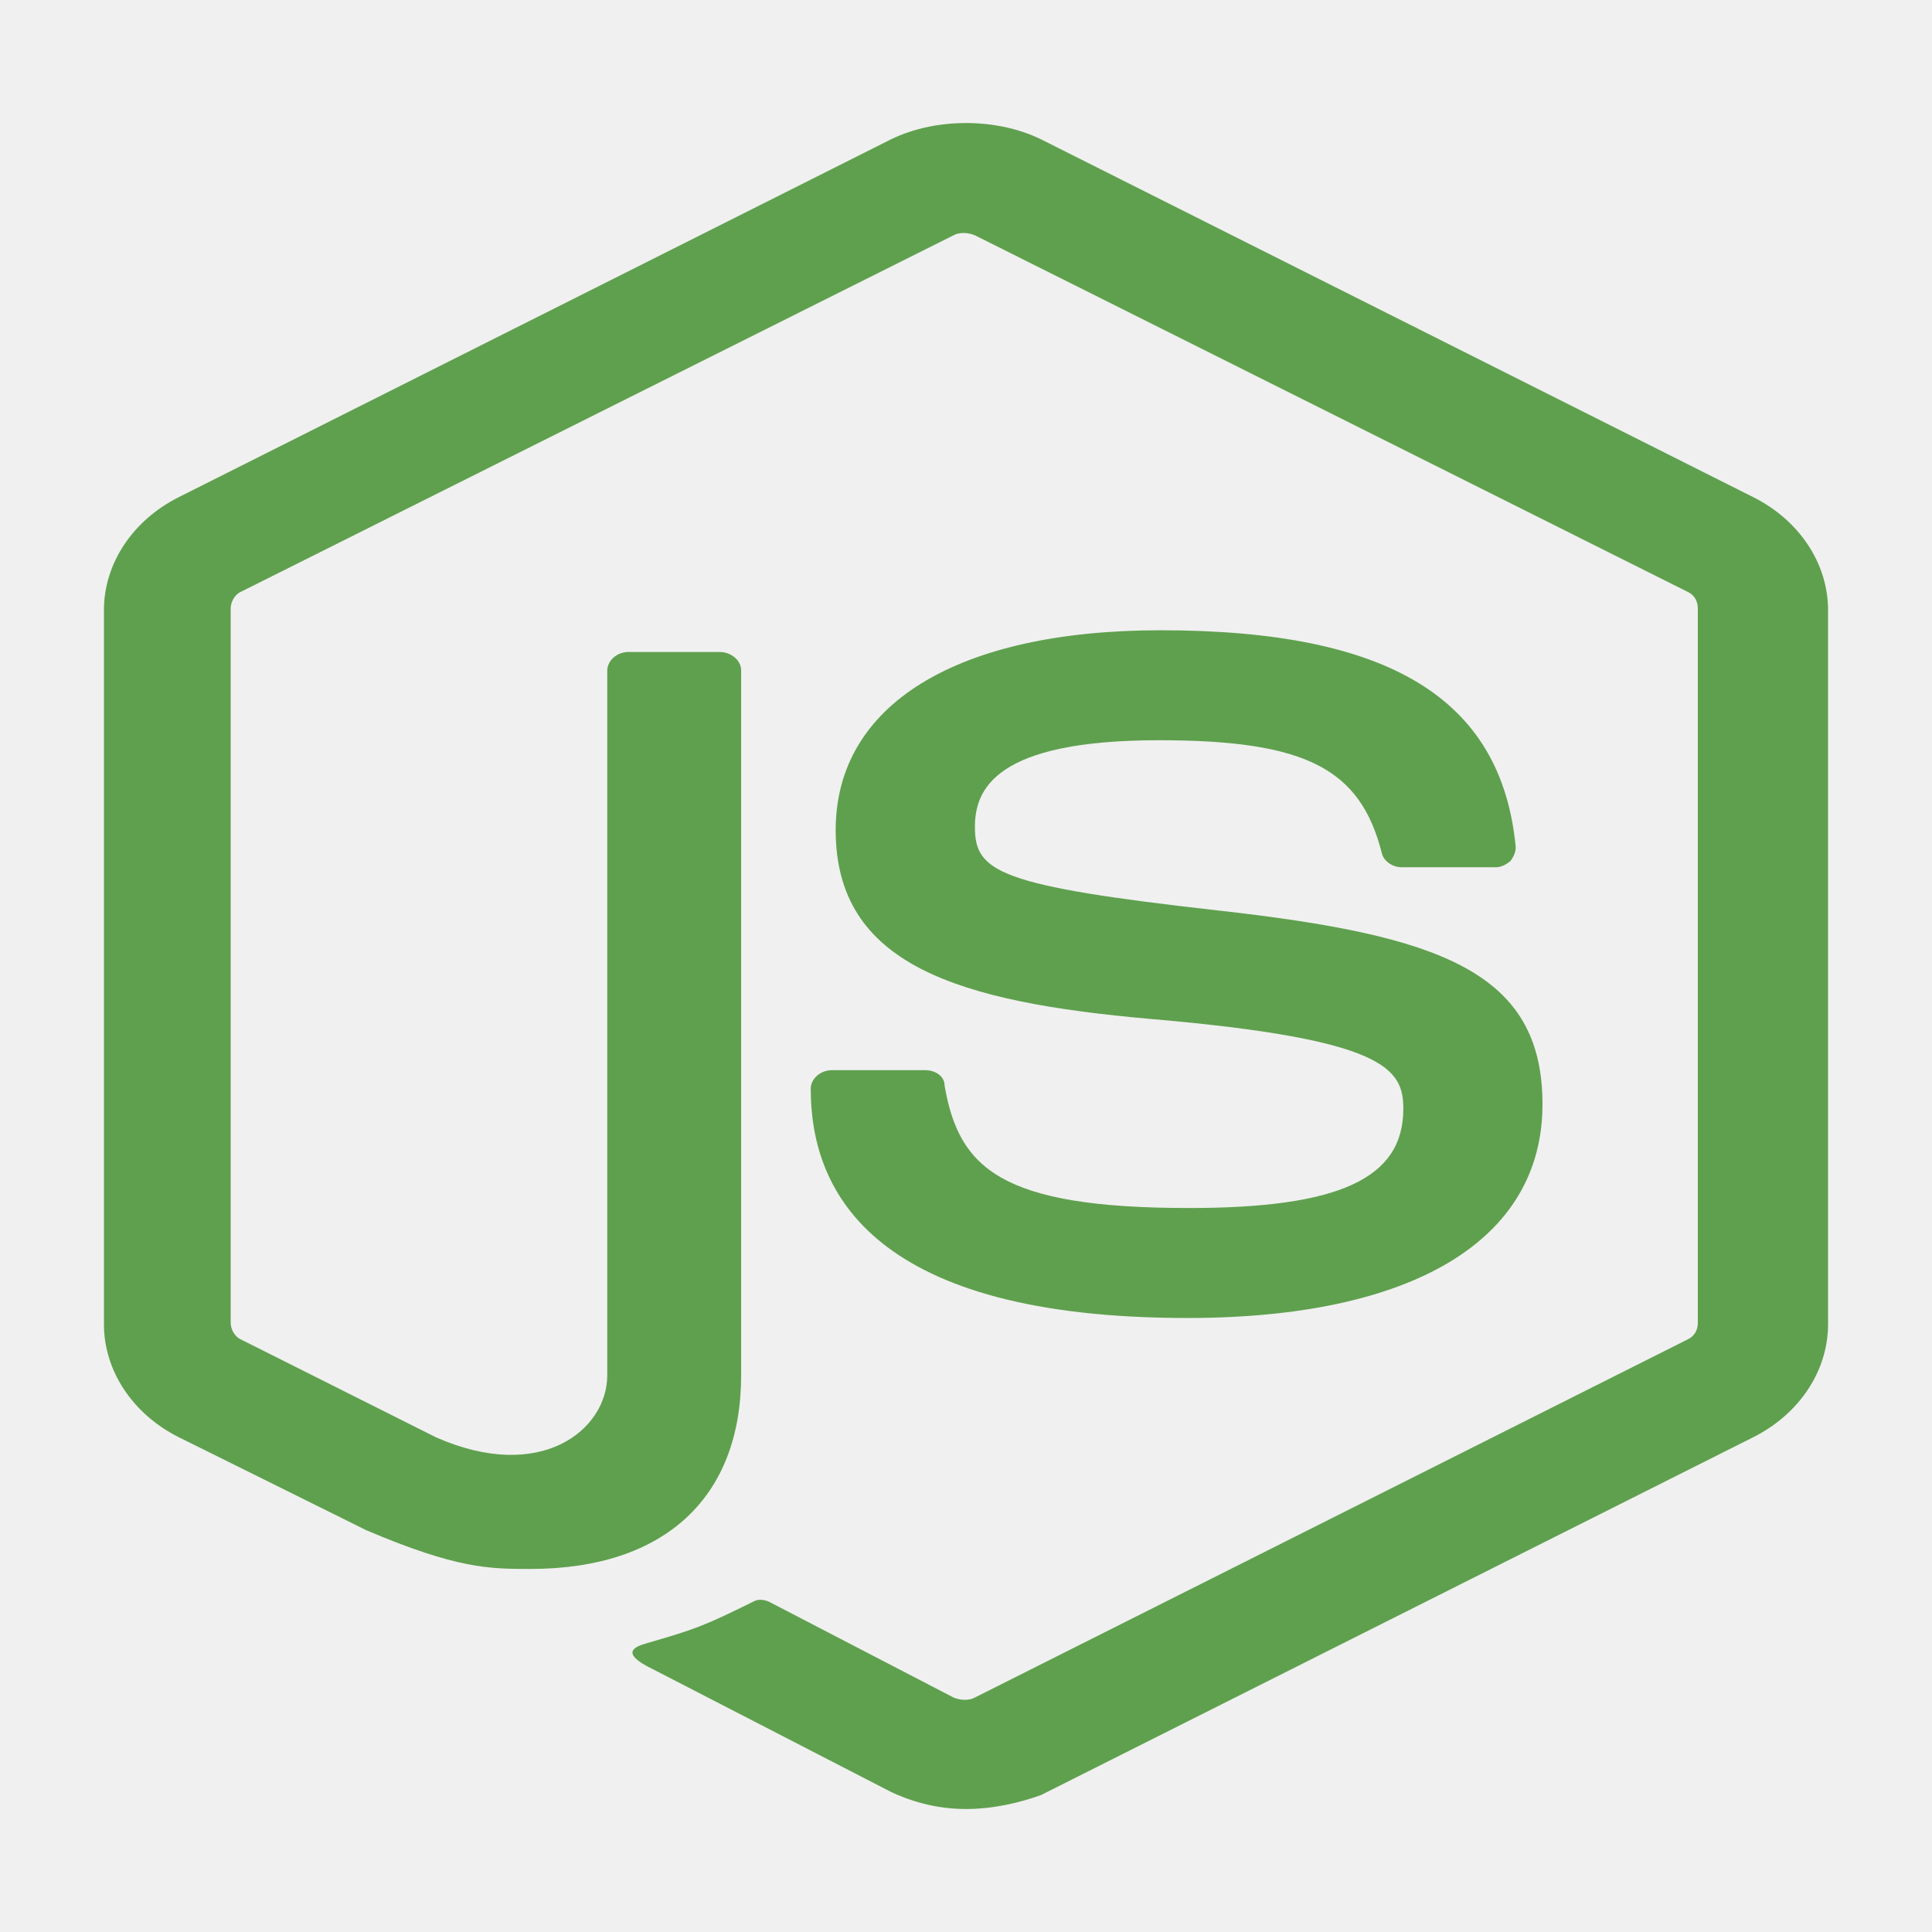
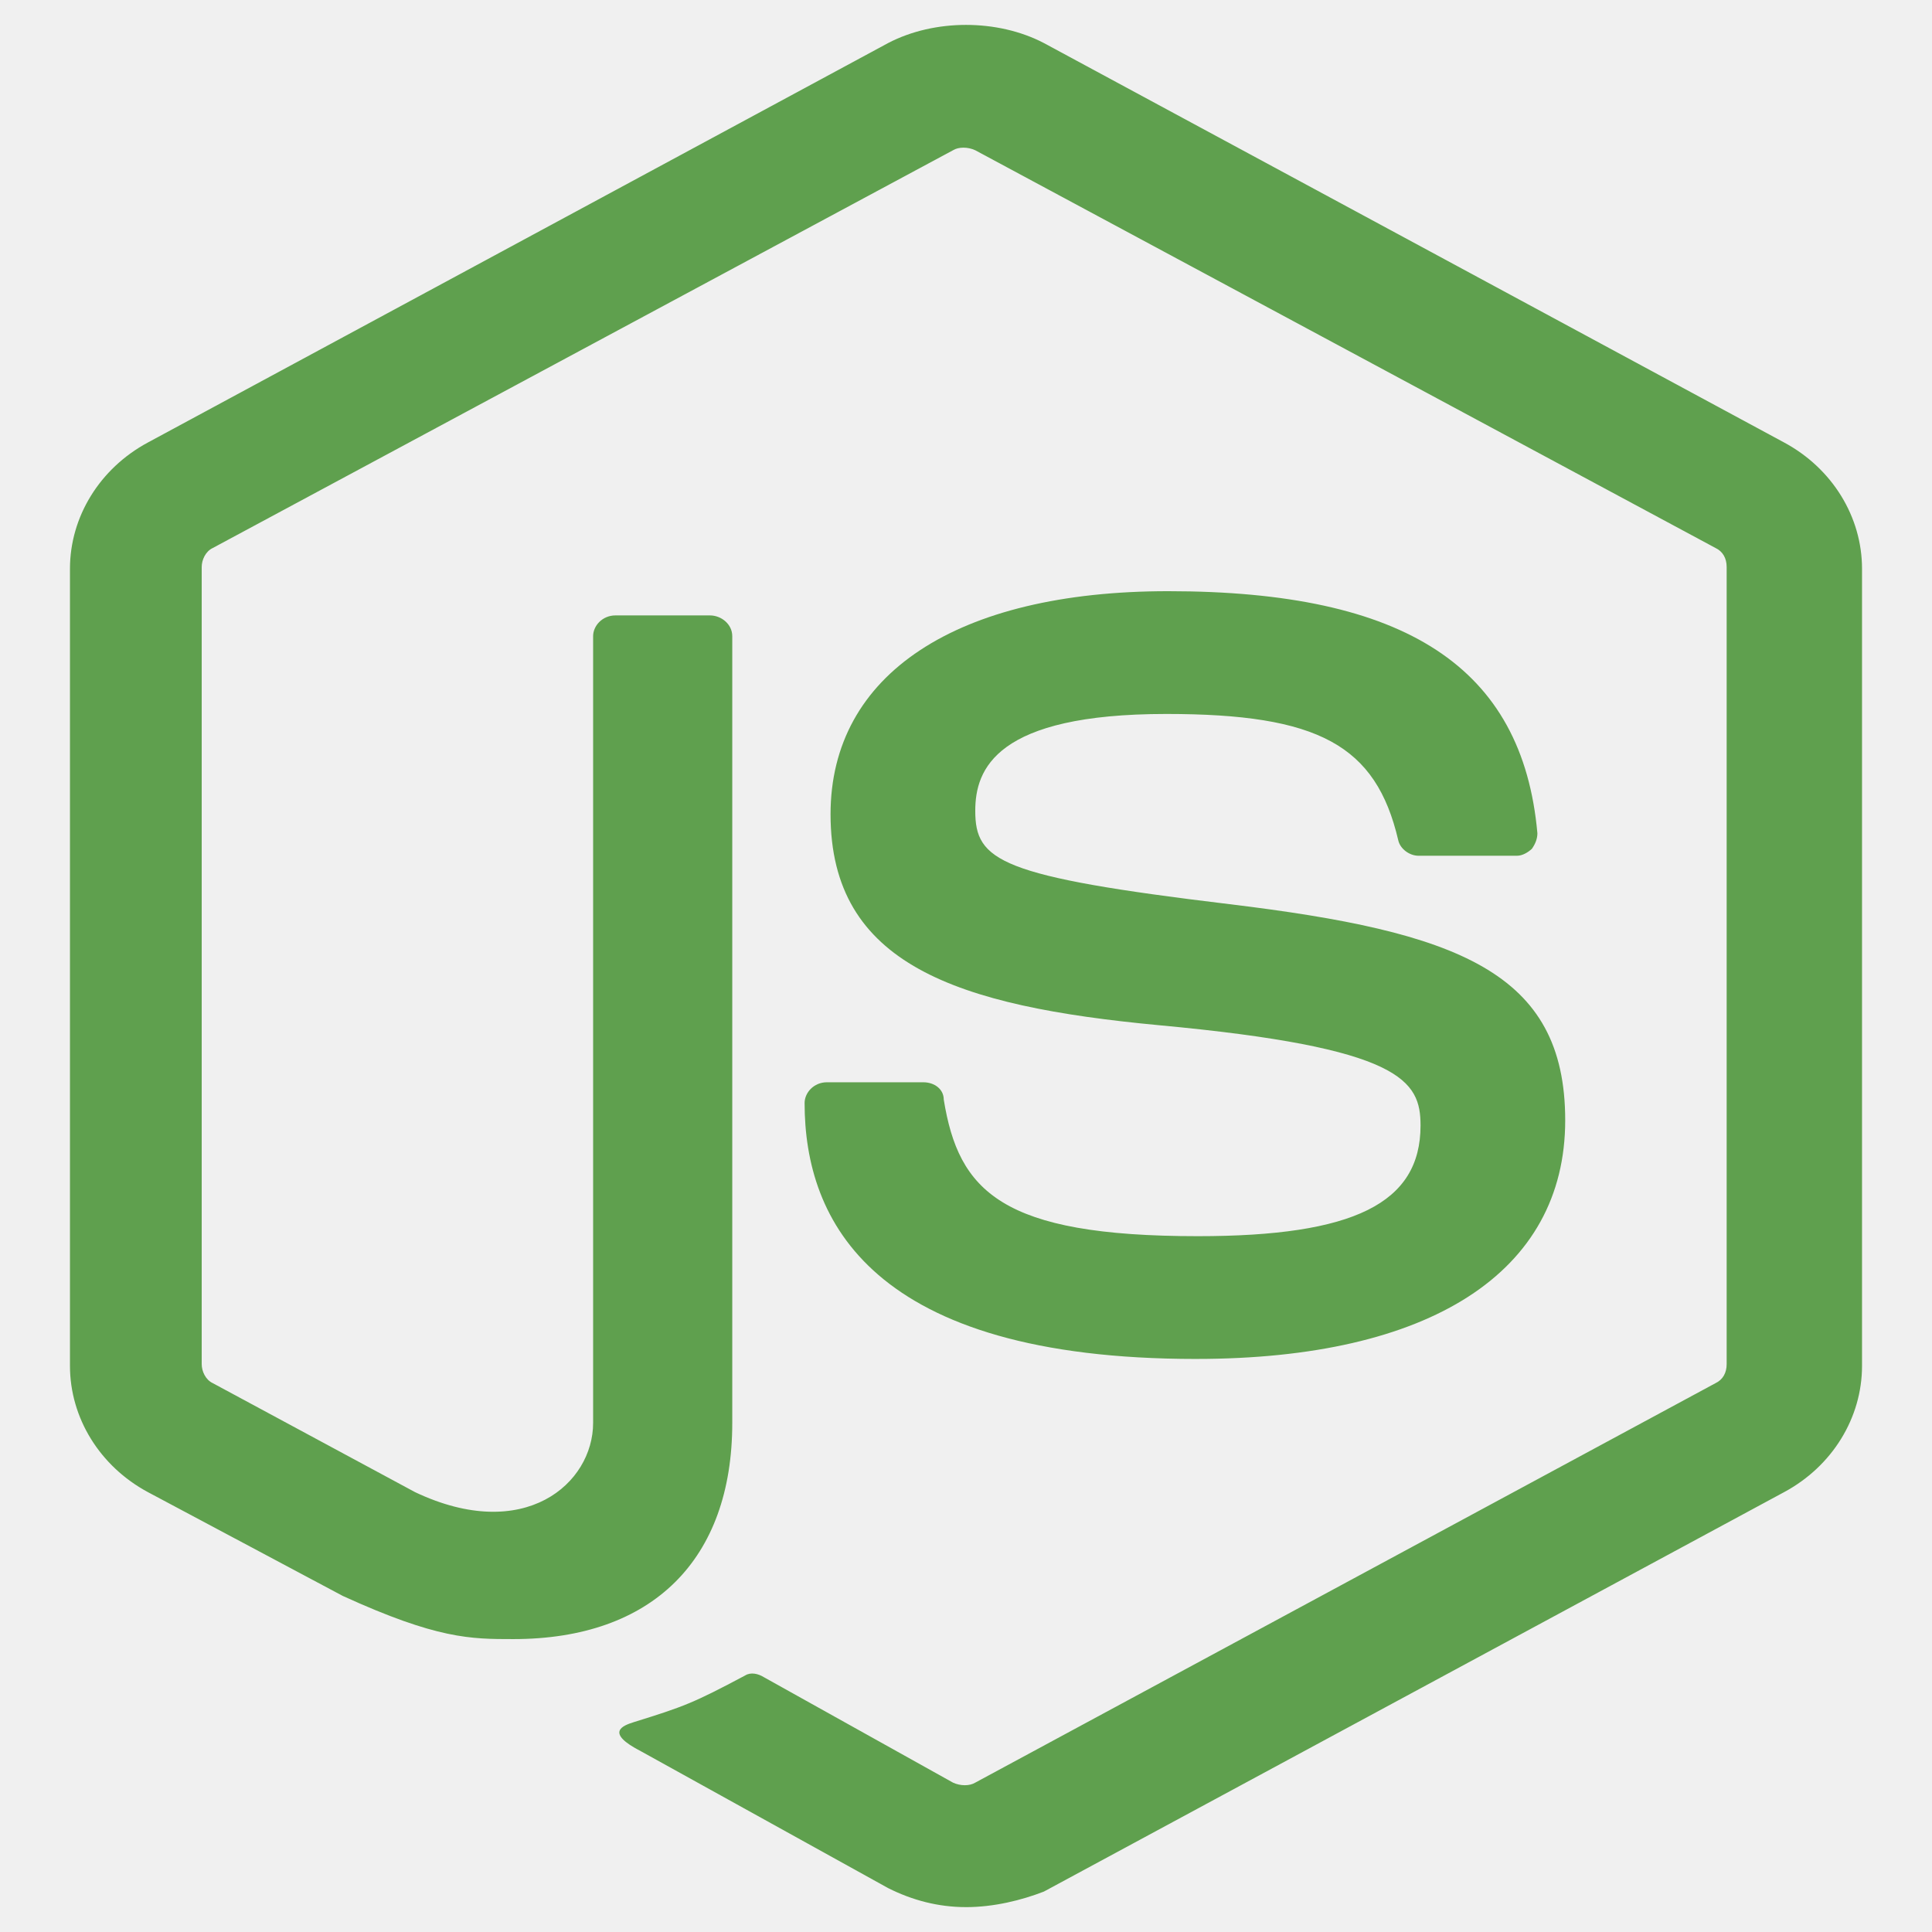
- <svg xmlns="http://www.w3.org/2000/svg" width="256" height="256" class="fill-[#333333] dark:fill-white NodejsLogo_nodejsLogo__mBW__" fill="none">
-   <mask height="80" width="267" y="0" x="0" maskUnits="userSpaceOnUse" id="mask0_1803_3458">
-     <path id="svg_1" fill="white" d="m267,0l-267,0l0,79.378l267,0l0,-79.378z" />
+ <svg xmlns="http://www.w3.org/2000/svg" width="256" height="256" fill="none" class="fill-[#333333] dark:fill-white NodejsLogo_nodejsLogo__mBW__">
+   <mask id="mask0_1803_3458" maskUnits="userSpaceOnUse" x="0" y="0" width="267" height="80">
+     <path d="m267,0l-267,0l0,79.378l267,0l0,-79.378z" fill="white" id="svg_1" />
  </mask>
  <g>
-     <path id="svg_6" d="m43.674,41.954c0,-0.834 -0.46,-1.621 -1.196,-2.037l-19.467,-11.345c-0.322,-0.185 -0.69,-0.278 -1.058,-0.324c-0.046,0 -0.184,0 -0.184,0c-0.368,0 -0.736,0.139 -1.058,0.324l-19.513,11.299c-0.736,0.417 -1.197,1.204 -1.197,2.084l0.046,30.378c0,0.417 0.23,0.834 0.598,1.019c0.368,0.232 0.828,0.232 1.151,0l11.597,-6.668c0.736,-0.417 1.196,-1.204 1.196,-2.037l0,-14.216c0,-0.834 0.46,-1.621 1.197,-2.037l4.924,-2.871c0.368,-0.232 0.782,-0.324 1.196,-0.324c0.414,0 0.828,0.093 1.151,0.324l4.924,2.871c0.736,0.417 1.197,1.204 1.197,2.037l0,14.216c0,0.834 0.46,1.621 1.196,2.037l11.505,6.668c0.368,0.232 0.828,0.232 1.196,0c0.368,-0.185 0.598,-0.602 0.598,-1.019l0,-30.378z" clip-rule="evenodd" fill-rule="evenodd" />
-     <path id="svg_7" d="m137.465,0.139c-0.369,-0.185 -0.829,-0.185 -1.151,0c-0.368,0.232 -0.598,0.602 -0.598,1.019l0,30.1c0,0.278 -0.138,0.556 -0.415,0.741c-0.276,0.139 -0.552,0.139 -0.828,0l-4.878,-2.825c-0.736,-0.417 -1.611,-0.417 -2.347,0l-19.513,11.345c-0.736,0.417 -1.196,1.204 -1.196,2.037l0,22.644c0,0.834 0.46,1.621 1.196,2.038l19.513,11.345c0.736,0.417 1.611,0.417 2.347,0l19.513,-11.345c0.736,-0.417 1.196,-1.204 1.196,-2.038l0,-56.448c0,-0.88 -0.46,-1.667 -1.196,-2.084l-11.643,-6.529zm-1.795,57.606c0,0.231 -0.092,0.417 -0.276,0.509l-6.674,3.89c-0.184,0.093 -0.414,0.093 -0.598,0l-6.673,-3.89c-0.184,-0.093 -0.276,-0.324 -0.276,-0.509l0,-7.779c0,-0.232 0.092,-0.417 0.276,-0.509l6.673,-3.89c0.184,-0.093 0.414,-0.093 0.598,0l6.674,3.89c0.184,0.093 0.276,0.324 0.276,0.509l0,7.779z" clip-rule="evenodd" fill-rule="evenodd" />
-     <path id="svg_8" d="m202.398,49.78c0.737,-0.417 1.151,-1.204 1.151,-2.038l0,-5.511c0,-0.833 -0.46,-1.621 -1.151,-2.037l-19.375,-11.299c-0.736,-0.417 -1.61,-0.417 -2.347,0l-19.512,11.345c-0.737,0.417 -1.197,1.204 -1.197,2.038l0,22.644c0,0.834 0.46,1.621 1.197,2.037l19.374,11.114c0.737,0.417 1.611,0.417 2.301,0l11.736,-6.575c0.368,-0.185 0.598,-0.602 0.598,-1.019c0,-0.417 -0.23,-0.833 -0.598,-1.019l-19.605,-11.345c-0.368,-0.231 -0.598,-0.602 -0.598,-1.019l0,-7.085c0,-0.417 0.23,-0.834 0.598,-1.019l6.121,-3.519c0.368,-0.231 0.828,-0.231 1.196,0l6.121,3.519c0.368,0.232 0.598,0.602 0.598,1.019l0,5.557c0,0.417 0.23,0.833 0.599,1.019c0.368,0.232 0.828,0.232 1.196,0l11.597,-6.807z" clip-rule="evenodd" fill-rule="evenodd" />
+     <path fill-rule="evenodd" clip-rule="evenodd" d="m43.674,41.954c0,-0.834 -0.46,-1.621 -1.196,-2.037l-19.467,-11.345c-0.322,-0.185 -0.69,-0.278 -1.058,-0.324c-0.046,0 -0.184,0 -0.184,0c-0.368,0 -0.736,0.139 -1.058,0.324l-19.513,11.299c-0.736,0.417 -1.197,1.204 -1.197,2.084l0.046,30.378c0,0.417 0.23,0.834 0.598,1.019c0.368,0.232 0.828,0.232 1.151,0l11.597,-6.668c0.736,-0.417 1.196,-1.204 1.196,-2.037l0,-14.216c0,-0.834 0.46,-1.621 1.197,-2.037l4.924,-2.871c0.368,-0.232 0.782,-0.324 1.196,-0.324c0.414,0 0.828,0.093 1.151,0.324l4.924,2.871c0.736,0.417 1.197,1.204 1.197,2.037l0,14.216c0,0.834 0.46,1.621 1.196,2.037l11.505,6.668c0.368,0.232 0.828,0.232 1.196,0c0.368,-0.185 0.598,-0.602 0.598,-1.019l0,-30.378z" id="svg_6" />
+     <path fill-rule="evenodd" clip-rule="evenodd" d="m137.465,0.139c-0.369,-0.185 -0.829,-0.185 -1.151,0c-0.368,0.232 -0.598,0.602 -0.598,1.019l0,30.1c0,0.278 -0.138,0.556 -0.415,0.741c-0.276,0.139 -0.552,0.139 -0.828,0l-4.878,-2.825c-0.736,-0.417 -1.611,-0.417 -2.347,0l-19.513,11.345c-0.736,0.417 -1.196,1.204 -1.196,2.037l0,22.644c0,0.834 0.46,1.621 1.196,2.038l19.513,11.345c0.736,0.417 1.611,0.417 2.347,0l19.513,-11.345c0.736,-0.417 1.196,-1.204 1.196,-2.038l0,-56.448c0,-0.88 -0.46,-1.667 -1.196,-2.084l-11.643,-6.529zm-1.795,57.606c0,0.231 -0.092,0.417 -0.276,0.509l-6.674,3.89c-0.184,0.093 -0.414,0.093 -0.598,0l-6.673,-3.89c-0.184,-0.093 -0.276,-0.324 -0.276,-0.509l0,-7.779c0,-0.232 0.092,-0.417 0.276,-0.509l6.673,-3.89c0.184,-0.093 0.414,-0.093 0.598,0l6.674,3.89c0.184,0.093 0.276,0.324 0.276,0.509l0,7.779z" id="svg_7" />
+     <path fill-rule="evenodd" clip-rule="evenodd" d="m202.398,49.78c0.737,-0.417 1.151,-1.204 1.151,-2.038l0,-5.511c0,-0.833 -0.46,-1.621 -1.151,-2.037l-19.375,-11.299c-0.736,-0.417 -1.61,-0.417 -2.347,0l-19.512,11.345c-0.737,0.417 -1.197,1.204 -1.197,2.038l0,22.644c0,0.834 0.46,1.621 1.197,2.037l19.374,11.114c0.737,0.417 1.611,0.417 2.301,0l11.736,-6.575c0.368,-0.185 0.598,-0.602 0.598,-1.019c0,-0.417 -0.23,-0.833 -0.598,-1.019l-19.605,-11.345c-0.368,-0.231 -0.598,-0.602 -0.598,-1.019l0,-7.085c0,-0.417 0.23,-0.834 0.598,-1.019l6.121,-3.519c0.368,-0.231 0.828,-0.231 1.196,0l6.121,3.519c0.368,0.232 0.598,0.602 0.598,1.019l0,5.557c0,0.417 0.23,0.833 0.599,1.019c0.368,0.232 0.828,0.232 1.196,0l11.597,-6.807z" id="svg_8" />
    <g stroke="null" id="svg_13">
-       <path stroke="null" id="svg_3" fill="#5FA04E" d="m128.005,239.703c-3.551,0 -6.86,-0.821 -9.934,-2.258l-31.455,-16.213c-4.733,-2.258 -2.364,-3.079 -0.946,-3.489c6.383,-1.848 7.564,-2.258 14.189,-5.542c0.709,-0.41 1.655,-0.205 2.364,0.206l24.122,12.52c0.946,0.41 2.128,0.41 2.837,0l94.366,-47.411c0.94,-0.41 1.423,-1.231 1.423,-2.257l0,-94.617c0,-1.026 -0.483,-1.846 -1.423,-2.257l-94.366,-47.205c-0.946,-0.411 -2.128,-0.411 -2.837,0l-94.361,47.205c-0.946,0.41 -1.418,1.436 -1.418,2.257l0,94.617c0,0.821 0.473,1.846 1.418,2.257l25.777,12.931c13.952,6.157 22.704,-1.026 22.704,-8.21l0,-93.385c0,-1.231 1.182,-2.463 2.842,-2.463l12.061,0c1.418,0 2.837,1.026 2.837,2.463l0,93.385c0,16.215 -10.17,25.655 -27.91,25.655c-5.437,0 -9.692,0 -21.758,-5.13l-24.831,-12.315c-6.146,-3.079 -9.934,-8.825 -9.934,-14.983l0,-94.615c0,-6.158 3.787,-11.904 9.934,-14.983l94.366,-47.41c5.91,-2.873 13.952,-2.873 19.862,0l94.366,47.41c6.146,3.079 9.928,8.825 9.928,14.983l0,94.615c0,6.158 -3.782,11.904 -9.928,14.983l-94.366,47.41c-2.837,1.027 -6.383,1.848 -9.928,1.848z" />
-       <path stroke="null" id="svg_4" fill="#5FA04E" d="m157.333,174.64c-41.394,0 -49.909,-16.419 -49.909,-30.376c0,-1.231 1.182,-2.463 2.837,-2.463l12.297,0c1.423,0 2.605,0.821 2.605,2.053c1.891,10.877 7.328,16.215 32.401,16.215c19.867,0 28.382,-3.9 28.382,-13.136c0,-5.336 -2.374,-9.236 -33.352,-11.904c-25.777,-2.258 -41.862,-7.184 -41.862,-25.04c0,-16.624 16.085,-26.476 43.044,-26.476c30.279,0 45.176,9.031 47.067,28.734c0,0.616 -0.236,1.231 -0.704,1.847c-0.483,0.41 -1.187,0.821 -1.907,0.821l-12.534,0c-1.172,0 -2.359,-0.821 -2.595,-1.848c-2.842,-11.288 -10.175,-14.982 -29.564,-14.982c-21.758,0 -24.358,6.567 -24.358,11.493c0,5.952 3.073,7.8 32.401,11.084c29.086,3.283 42.807,8.004 42.807,25.655c0,18.061 -17.267,28.324 -47.057,28.324z" />
+       <path stroke="null" d="m128.005,252.703c-3.691,0 -7.131,-0.916 -10.325,-2.521l-32.695,-18.1c-4.919,-2.521 -2.457,-3.437 -0.983,-3.896c6.634,-2.063 7.862,-2.521 14.748,-6.186c0.737,-0.458 1.72,-0.229 2.457,0.23l25.072,13.977c0.983,0.458 2.211,0.458 2.948,0l98.084,-52.929c0.977,-0.458 1.48,-1.375 1.48,-2.52l0,-105.629c0,-1.145 -0.502,-2.061 -1.48,-2.52l-98.084,-52.699c-0.983,-0.459 -2.211,-0.459 -2.948,0l-98.078,52.699c-0.983,0.458 -1.474,1.603 -1.474,2.52l0,105.629c0,0.916 0.491,2.061 1.474,2.52l26.792,14.436c14.502,6.873 23.598,-1.146 23.598,-9.166l0,-104.253c0,-1.375 1.229,-2.749 2.954,-2.749l12.536,0c1.474,0 2.948,1.145 2.948,2.749l0,104.253c0,18.102 -10.571,28.641 -29.009,28.641c-5.651,0 -10.074,0 -22.615,-5.727l-25.809,-13.748c-6.388,-3.437 -10.325,-9.852 -10.325,-16.727l0,-105.627c0,-6.875 3.937,-13.29 10.325,-16.727l98.084,-52.928c6.143,-3.208 14.502,-3.208 20.644,0l98.084,52.928c6.388,3.437 10.32,9.852 10.32,16.727l0,105.627c0,6.875 -3.931,13.29 -10.32,16.727l-98.084,52.928c-2.948,1.146 -6.634,2.063 -10.32,2.063l-0,-0z" fill="#5FA04E" id="svg_3" />
+       <path stroke="null" d="m158.489,180.068c-43.025,0 -51.875,-18.33 -51.875,-33.911c0,-1.375 1.229,-2.75 2.948,-2.75l12.782,0c1.48,0 2.708,0.917 2.708,2.291c1.966,12.143 7.617,18.102 33.677,18.102c20.65,0 29.5,-4.354 29.5,-14.664c0,-5.957 -2.468,-10.311 -34.666,-13.29c-26.792,-2.521 -43.511,-8.02 -43.511,-27.954c0,-18.558 16.718,-29.557 44.739,-29.557c31.471,0 46.956,10.082 48.922,32.078c0,0.688 -0.246,1.375 -0.732,2.062c-0.502,0.458 -1.234,0.917 -1.982,0.917l-13.028,0c-1.218,0 -2.452,-0.917 -2.697,-2.063c-2.954,-12.602 -10.576,-16.726 -30.729,-16.726c-22.615,0 -25.318,7.331 -25.318,12.83c0,6.645 3.194,8.707 33.677,12.373c30.232,3.665 44.494,8.936 44.494,28.64c0,20.163 -17.947,31.62 -48.911,31.62l0,-0z" fill="#5FA04E" id="svg_4" />
    </g>
  </g>
</svg>
